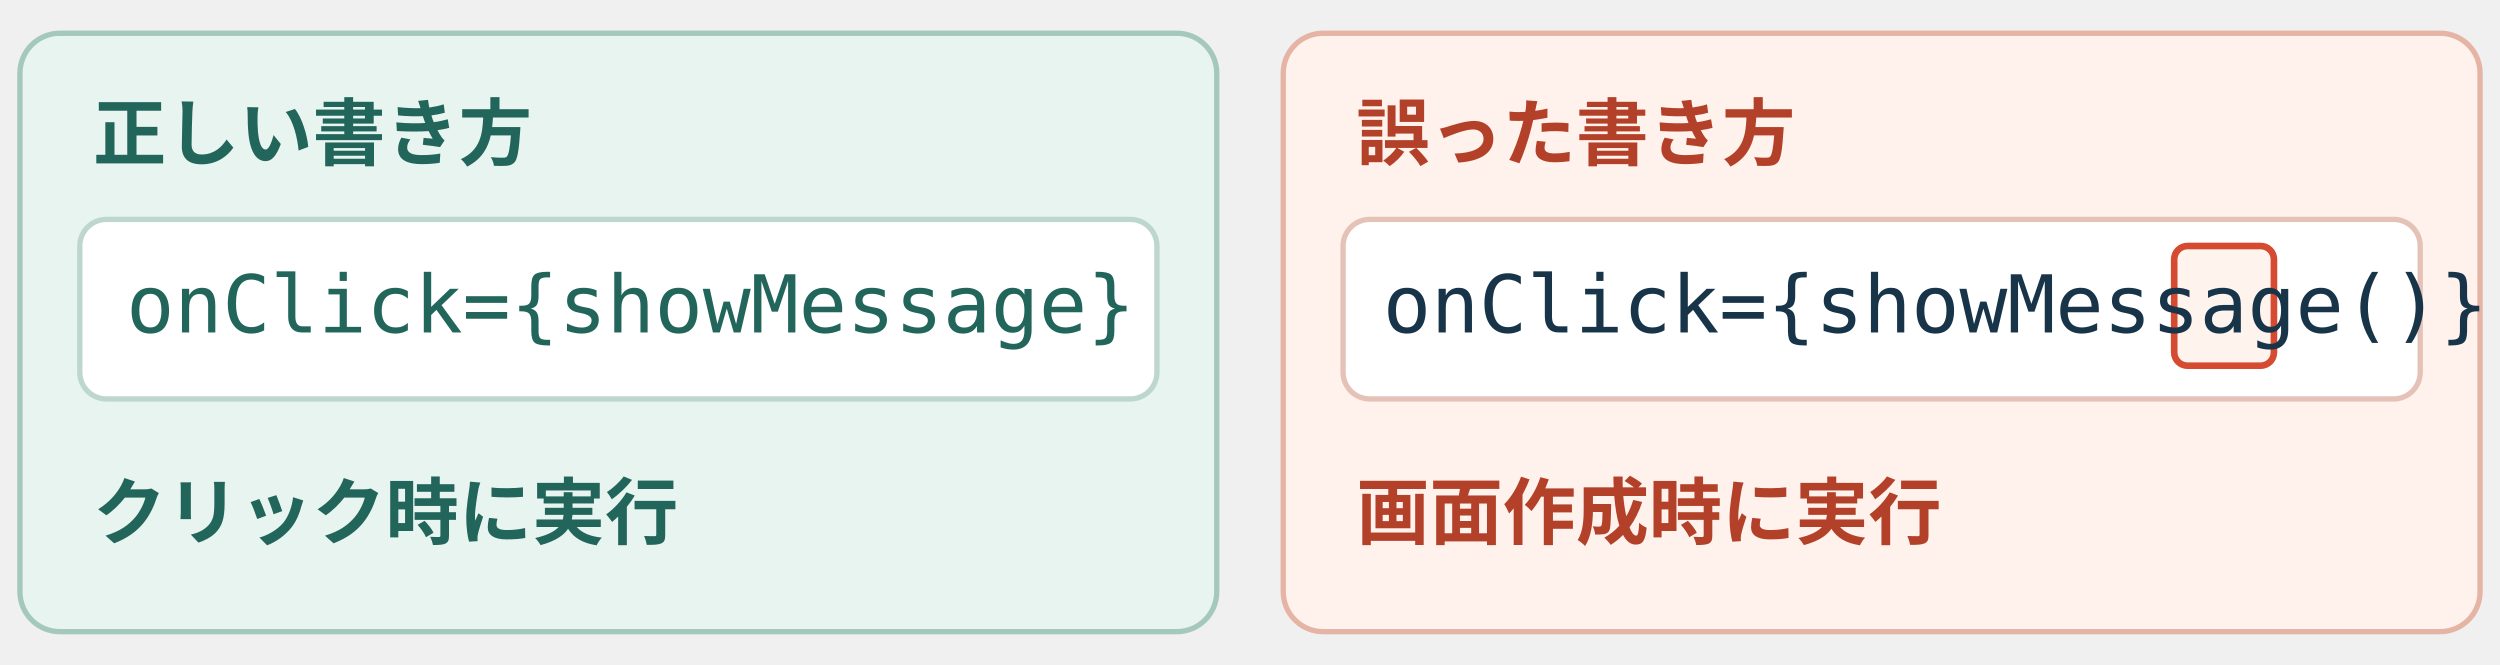
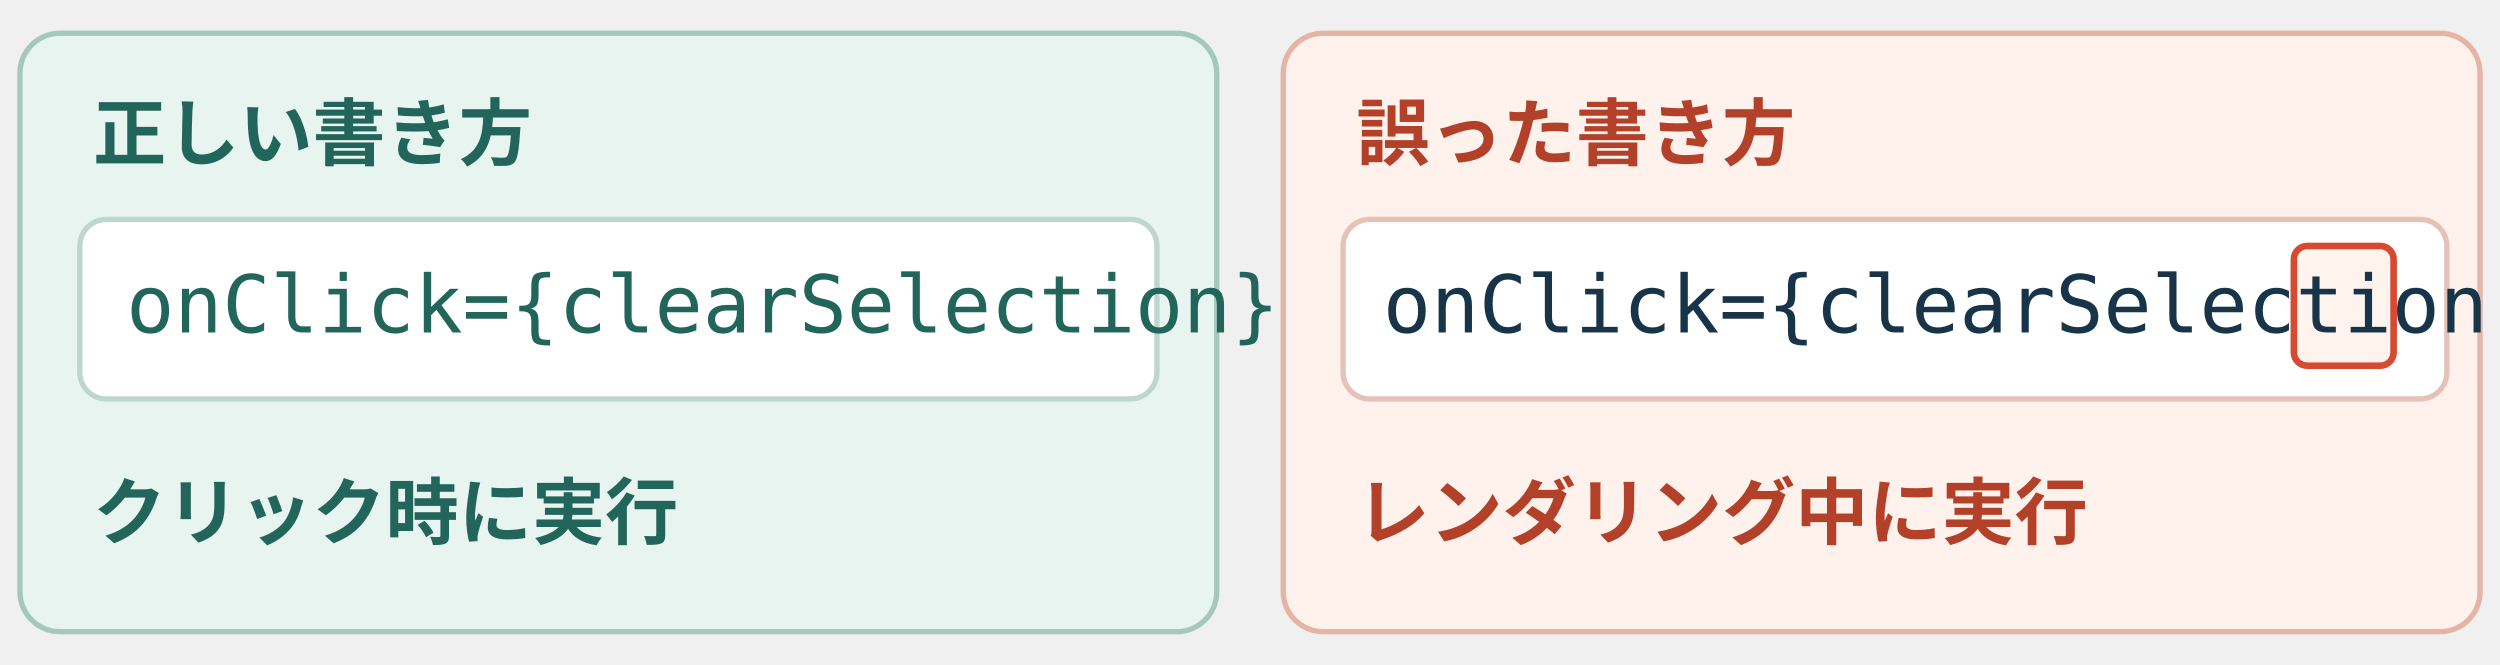
<svg xmlns="http://www.w3.org/2000/svg" width="376" height="100" viewBox="0 0 376 100">
  <rect x="3" y="5" width="180" height="90" rx="6" fill="#e8f4ef" stroke="#a5c8bc" stroke-width="0.8" />
  <rect x="193" y="5" width="180" height="90" rx="6" fill="#fff1eb" stroke="#e5b4a4" stroke-width="0.8" />
  <text x="14" y="24" font-size="11" fill="#22655a" font-weight="700" text-anchor="start" font-family="Meiryo, sans-serif">正しい書き方</text>
  <text x="204" y="24" font-size="11" fill="#b34129" font-weight="700" text-anchor="start" font-family="Meiryo, sans-serif">誤った書き方</text>
  <rect x="12" y="33" width="162" height="27" rx="4" fill="#ffffff" stroke="#bdd7ce" stroke-width="0.8" />
-   <rect x="202" y="33" width="162" height="27" rx="4" fill="#ffffff" stroke="#e4c2b7" stroke-width="0.8" />
-   <text x="19" y="50" font-size="12" fill="#22655a" font-weight="400" text-anchor="start" font-family="MS Gothic, monospace">onClick={showMessage}</text>
-   <rect x="327" y="37" width="15" height="18" rx="2" fill="#fff3ed" stroke="#d54a31" stroke-width="1" />
-   <text x="208" y="50" font-size="12" fill="#183449" font-weight="400" text-anchor="start" font-family="MS Gothic, monospace">onClick={showMessage()}</text>
+   <rect x="202" y="33" width="166" height="27" rx="4" fill="#ffffff" stroke="#e4c2b7" stroke-width="0.8" />
+   <text x="19" y="50" font-size="12" fill="#22655a" font-weight="400" text-anchor="start" font-family="MS Gothic, monospace">onClick={clearSelection}</text>
+   <rect x="345" y="37" width="15" height="18" rx="2" fill="#fff3ed" stroke="#d54a31" stroke-width="1" />
+   <text x="208" y="50" font-size="12" fill="#183449" font-weight="400" text-anchor="start" font-family="MS Gothic, monospace">onClick={clearSelection()}</text>
  <text x="14" y="81" font-size="11" fill="#22655a" font-weight="700" text-anchor="start" font-family="Meiryo, sans-serif">クリック時に実行</text>
-   <text x="204" y="81" font-size="11" fill="#b34129" font-weight="700" text-anchor="start" font-family="Meiryo, sans-serif">画面作成時に実行</text>
+   <text x="204" y="81" font-size="11" fill="#b34129" font-weight="700" text-anchor="start" font-family="Meiryo, sans-serif">レンダリング中に実行</text>
</svg>
